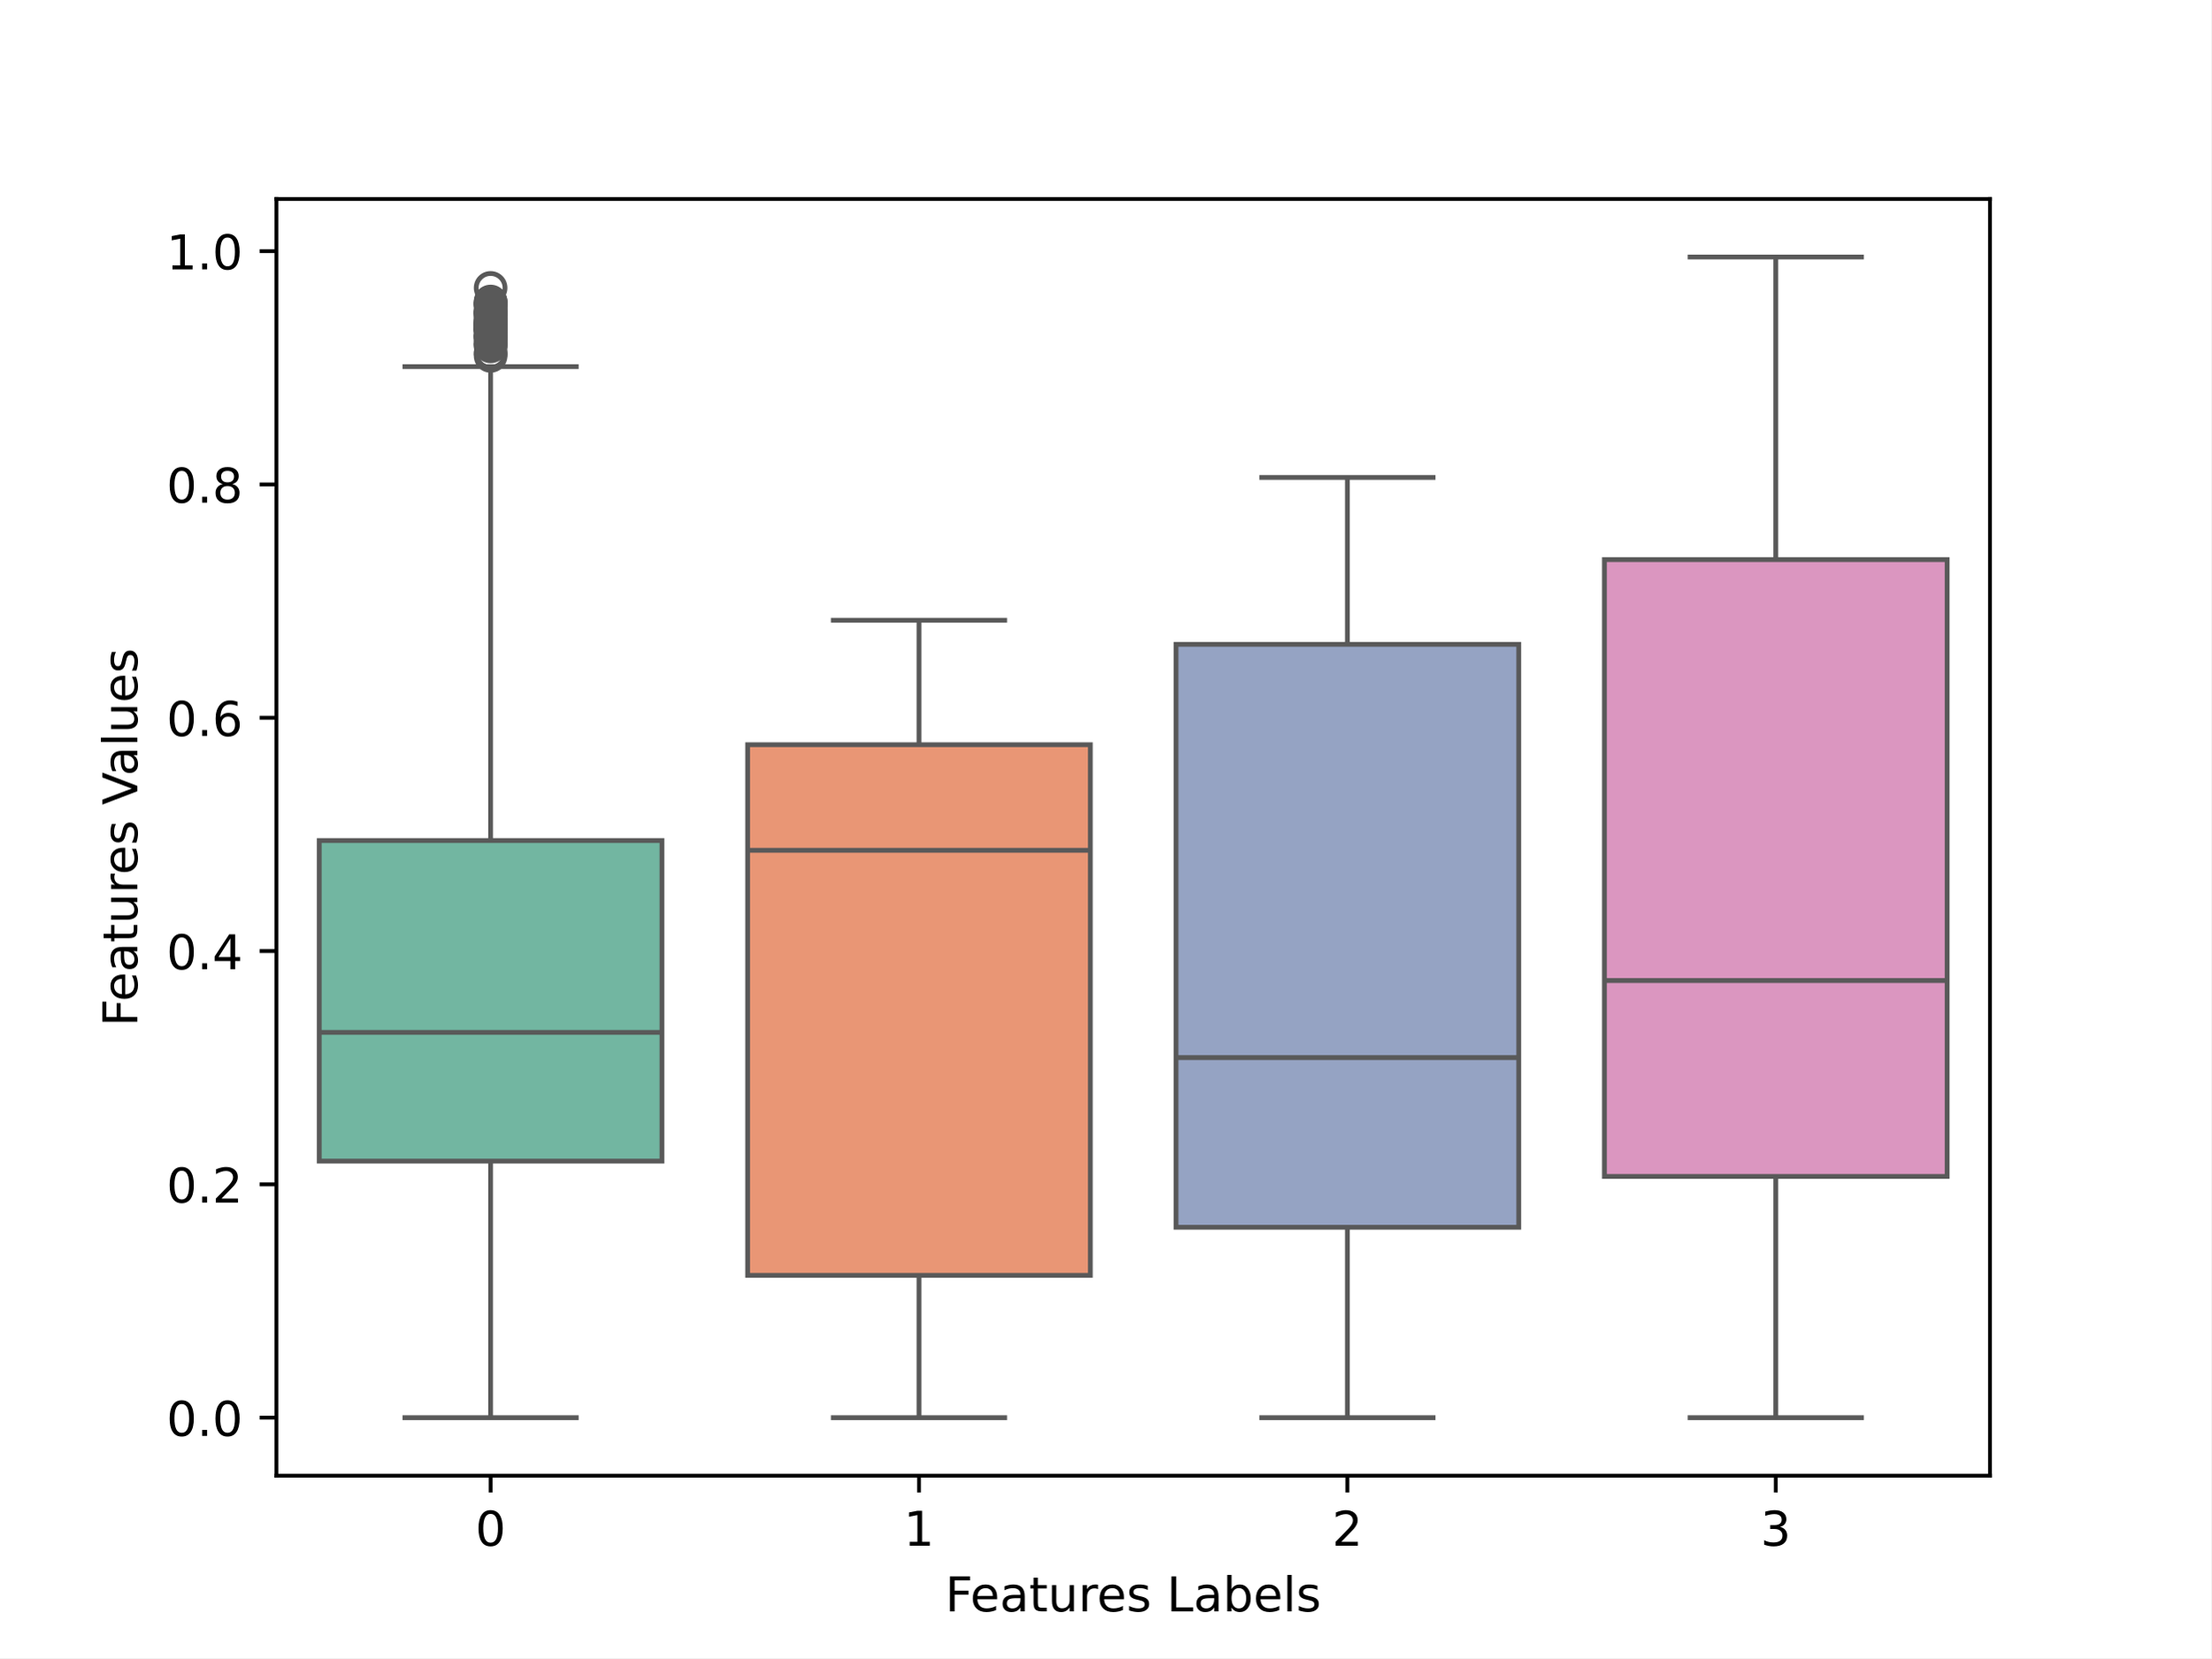
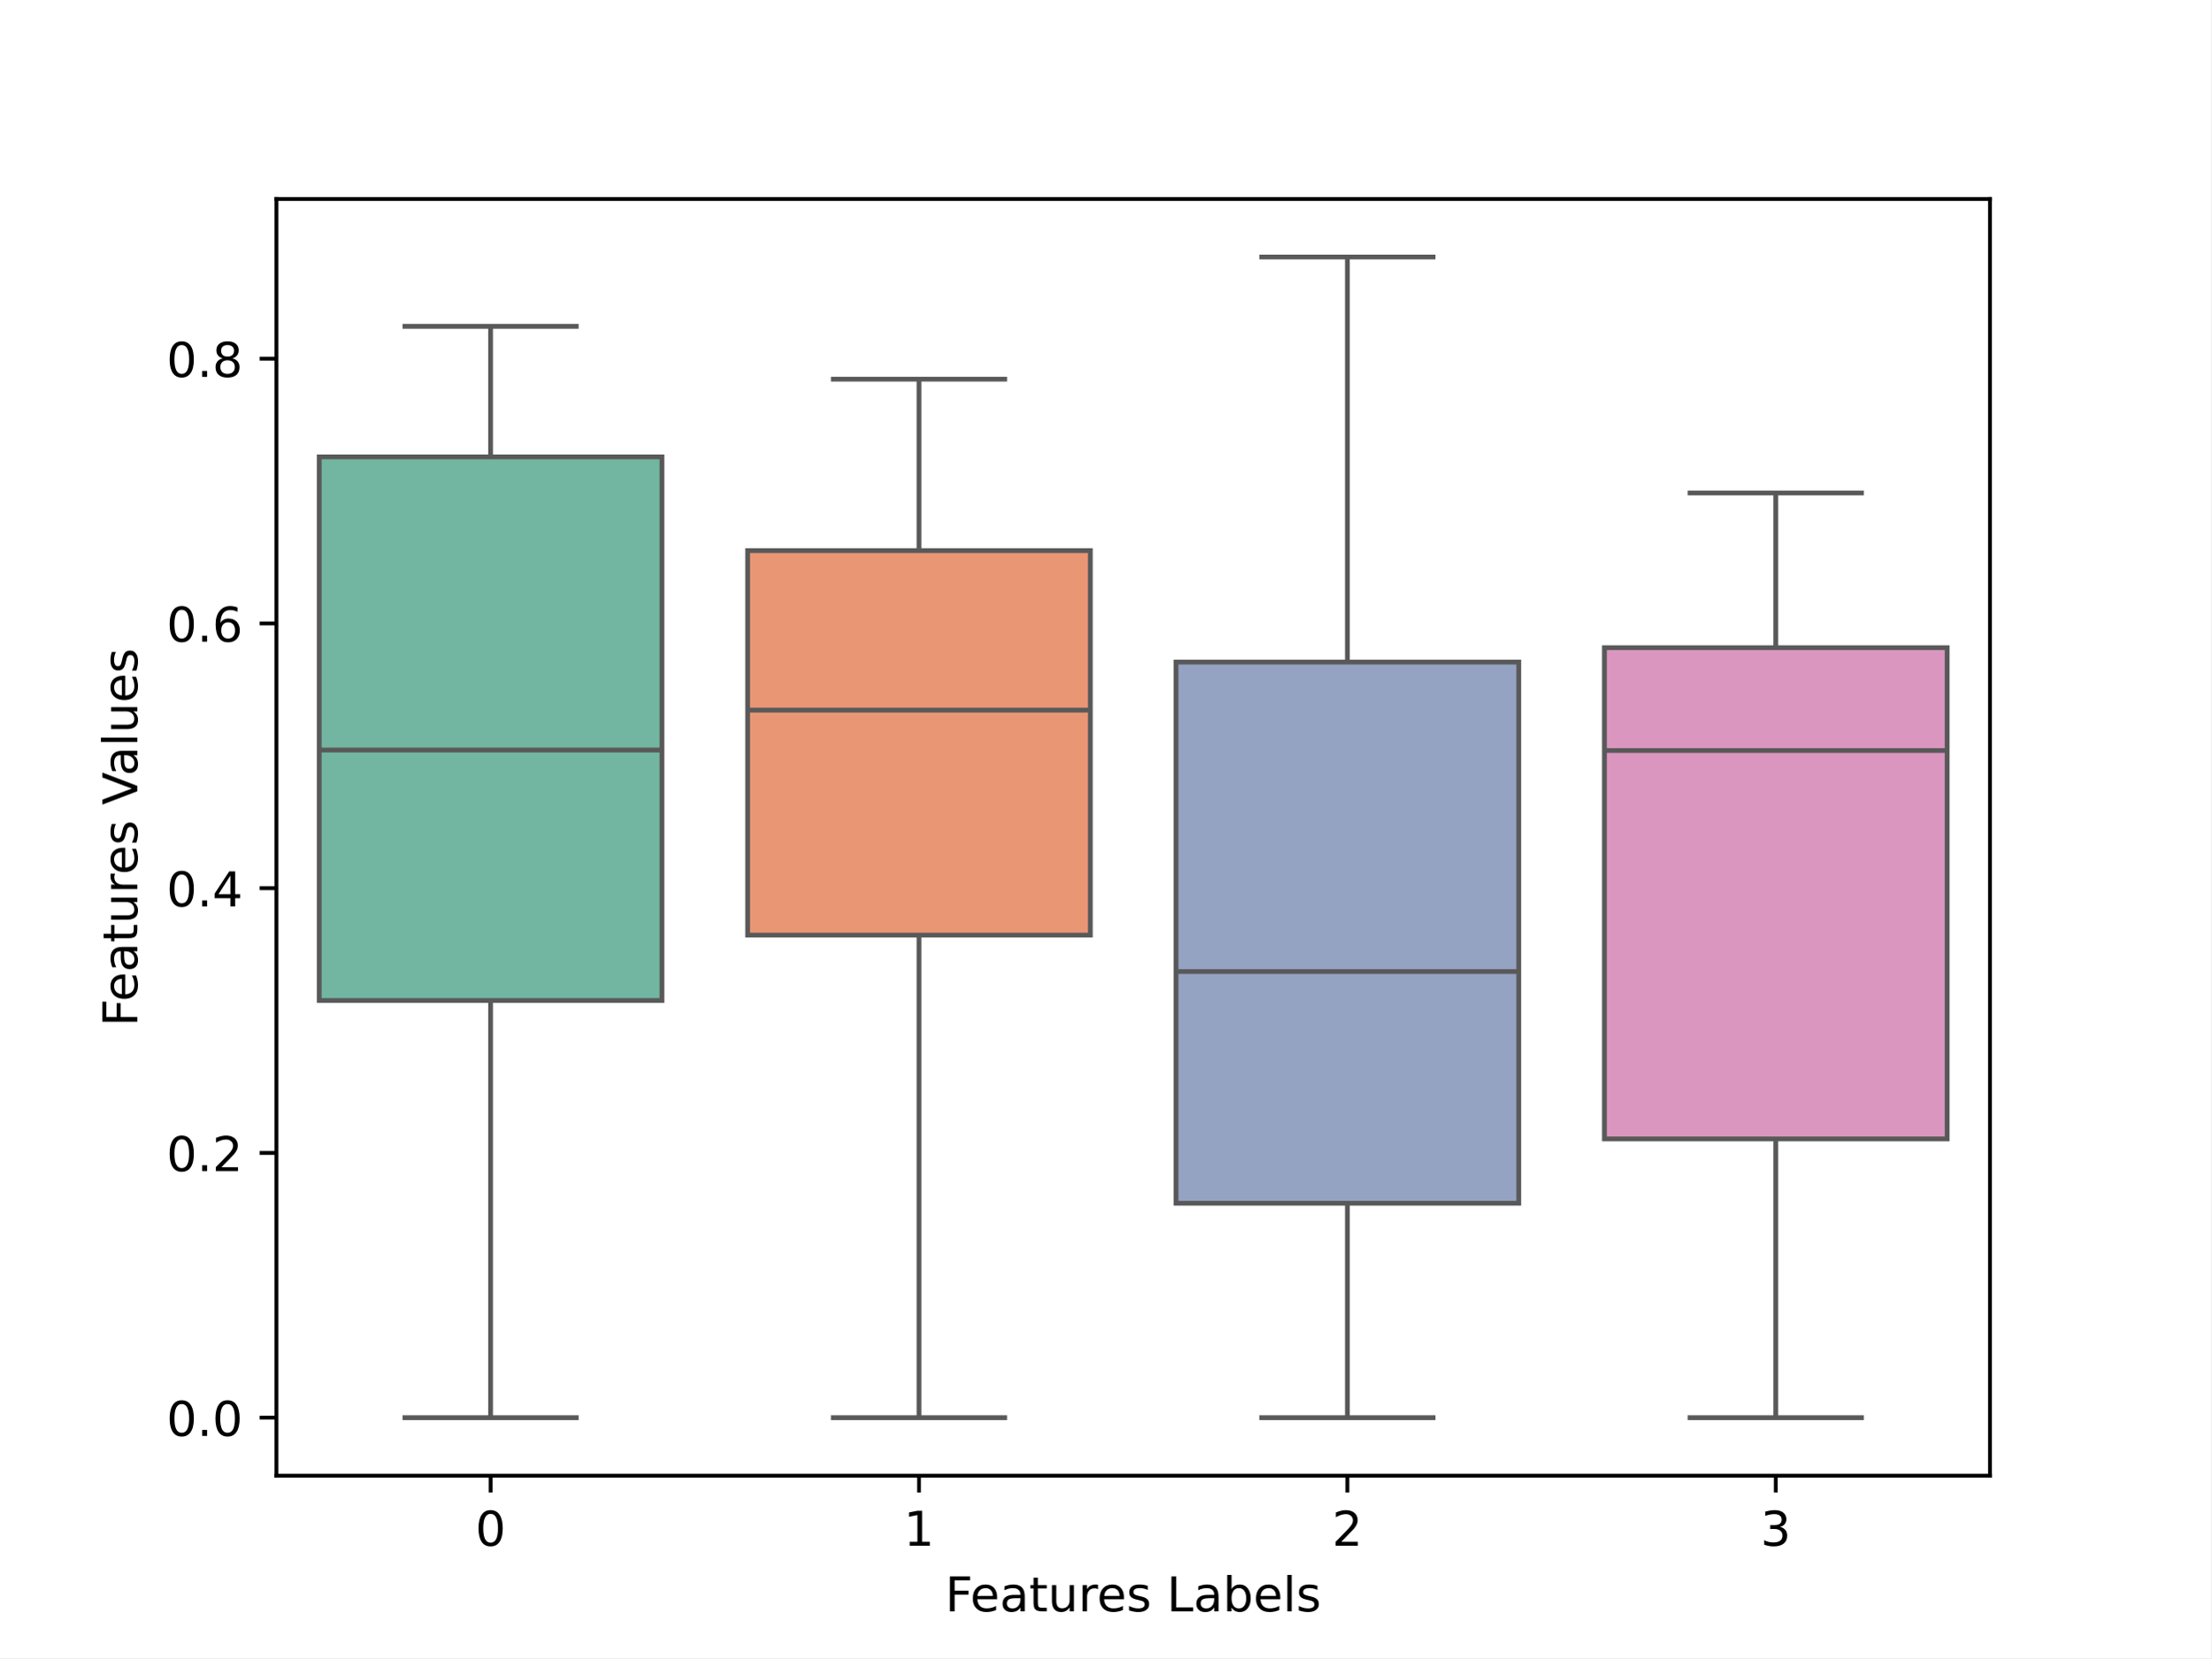
<svg xmlns="http://www.w3.org/2000/svg" xmlns:xlink="http://www.w3.org/1999/xlink" width="460.8pt" height="345.6pt" viewBox="0 0 460.8 345.6" version="1.1">
  <defs>
    <style type="text/css">*{stroke-linejoin: round; stroke-linecap: butt}</style>
  </defs>
  <g id="figure_1">
    <g id="patch_1">
      <path d="M 0 345.6  L 460.8 345.6  L 460.8 0  L 0 0  z " style="fill: #ffffff" />
    </g>
    <g id="axes_1">
      <g id="patch_2">
        <path d="M 57.6 307.584  L 414.72 307.584  L 414.72 41.472  L 57.6 41.472  z " style="fill: #ffffff" />
      </g>
      <g id="matplotlib.axis_1">
        <g id="xtick_1">
          <g id="line2d_1">
            <defs>
-               <path id="m1756893067" d="M 0 0  L 0 3.5  " style="stroke: #000000; stroke-width: 0.8" />
+               <path id="ma49310bba0" d="M 0 0  L 0 3.5  " style="stroke: #000000; stroke-width: 0.8" />
            </defs>
            <g>
-               <use xlink:href="#m1756893067" x="102.24" y="307.584" style="stroke: #000000; stroke-width: 0.8" />
+               <use xlink:href="#ma49310bba0" x="102.24" y="307.584" style="stroke: #000000; stroke-width: 0.8" />
            </g>
          </g>
          <g id="text_1">
            <g transform="translate(99.05875 322.1824) scale(0.1 -0.1)">
              <defs>
                <path id="DejaVuSans-30" d="M 2034 4250  Q 1547 4250 1301 3770  Q 1056 3291 1056 2328  Q 1056 1369 1301 889  Q 1547 409 2034 409  Q 2525 409 2770 889  Q 3016 1369 3016 2328  Q 3016 3291 2770 3770  Q 2525 4250 2034 4250  z M 2034 4750  Q 2819 4750 3233 4129  Q 3647 3509 3647 2328  Q 3647 1150 3233 529  Q 2819 -91 2034 -91  Q 1250 -91 836 529  Q 422 1150 422 2328  Q 422 3509 836 4129  Q 1250 4750 2034 4750  z " transform="scale(0.015625)" />
              </defs>
              <use xlink:href="#DejaVuSans-30" />
            </g>
          </g>
        </g>
        <g id="xtick_2">
          <g id="line2d_2">
            <g>
-               <use xlink:href="#m1756893067" x="191.52" y="307.584" style="stroke: #000000; stroke-width: 0.8" />
+               <use xlink:href="#ma49310bba0" x="191.52" y="307.584" style="stroke: #000000; stroke-width: 0.8" />
            </g>
          </g>
          <g id="text_2">
            <g transform="translate(188.3388 322.1824) scale(0.1 -0.1)">
              <defs>
                <path id="DejaVuSans-31" d="M 794 531  L 1825 531  L 1825 4091  L 703 3866  L 703 4441  L 1819 4666  L 2450 4666  L 2450 531  L 3481 531  L 3481 0  L 794 0  L 794 531  z " transform="scale(0.015625)" />
              </defs>
              <use xlink:href="#DejaVuSans-31" />
            </g>
          </g>
        </g>
        <g id="xtick_3">
          <g id="line2d_3">
            <g>
-               <use xlink:href="#m1756893067" x="280.8" y="307.584" style="stroke: #000000; stroke-width: 0.8" />
+               <use xlink:href="#ma49310bba0" x="280.8" y="307.584" style="stroke: #000000; stroke-width: 0.8" />
            </g>
          </g>
          <g id="text_3">
            <g transform="translate(277.6187 322.1824) scale(0.1 -0.1)">
              <defs>
                <path id="DejaVuSans-32" d="M 1228 531  L 3431 531  L 3431 0  L 469 0  L 469 531  Q 828 903 1448 1529  Q 2069 2156 2228 2338  Q 2531 2678 2651 2914  Q 2772 3150 2772 3378  Q 2772 3750 2511 3984  Q 2250 4219 1831 4219  Q 1534 4219 1204 4116  Q 875 4013 500 3803  L 500 4441  Q 881 4594 1212 4672  Q 1544 4750 1819 4750  Q 2544 4750 2975 4387  Q 3406 4025 3406 3419  Q 3406 3131 3298 2873  Q 3191 2616 2906 2266  Q 2828 2175 2409 1742  Q 1991 1309 1228 531  z " transform="scale(0.015625)" />
              </defs>
              <use xlink:href="#DejaVuSans-32" />
            </g>
          </g>
        </g>
        <g id="xtick_4">
          <g id="line2d_4">
            <g>
-               <use xlink:href="#m1756893067" x="370.08" y="307.584" style="stroke: #000000; stroke-width: 0.8" />
+               <use xlink:href="#ma49310bba0" x="370.08" y="307.584" style="stroke: #000000; stroke-width: 0.8" />
            </g>
          </g>
          <g id="text_4">
            <g transform="translate(366.8988 322.1824) scale(0.1 -0.1)">
              <defs>
                <path id="DejaVuSans-33" d="M 2597 2516  Q 3050 2419 3304 2112  Q 3559 1806 3559 1356  Q 3559 666 3084 287  Q 2609 -91 1734 -91  Q 1441 -91 1130 -33  Q 819 25 488 141  L 488 750  Q 750 597 1062 519  Q 1375 441 1716 441  Q 2309 441 2620 675  Q 2931 909 2931 1356  Q 2931 1769 2642 2001  Q 2353 2234 1838 2234  L 1294 2234  L 1294 2753  L 1863 2753  Q 2328 2753 2575 2939  Q 2822 3125 2822 3475  Q 2822 3834 2567 4026  Q 2313 4219 1838 4219  Q 1578 4219 1281 4162  Q 984 4106 628 3988  L 628 4550  Q 988 4650 1302 4700  Q 1616 4750 1894 4750  Q 2613 4750 3031 4423  Q 3450 4097 3450 3541  Q 3450 3153 3228 2886  Q 3006 2619 2597 2516  z " transform="scale(0.015625)" />
              </defs>
              <use xlink:href="#DejaVuSans-33" />
            </g>
          </g>
        </g>
        <g id="text_5">
          <g transform="translate(196.9819 335.8606) scale(0.1 -0.1)">
            <defs>
              <path id="DejaVuSans-46" d="M 628 4666  L 3309 4666  L 3309 4134  L 1259 4134  L 1259 2759  L 3109 2759  L 3109 2228  L 1259 2228  L 1259 0  L 628 0  L 628 4666  z " transform="scale(0.015625)" />
              <path id="DejaVuSans-65" d="M 3597 1894  L 3597 1613  L 953 1613  Q 991 1019 1311 708  Q 1631 397 2203 397  Q 2534 397 2845 478  Q 3156 559 3463 722  L 3463 178  Q 3153 47 2828 -22  Q 2503 -91 2169 -91  Q 1331 -91 842 396  Q 353 884 353 1716  Q 353 2575 817 3079  Q 1281 3584 2069 3584  Q 2775 3584 3186 3129  Q 3597 2675 3597 1894  z M 3022 2063  Q 3016 2534 2758 2815  Q 2500 3097 2075 3097  Q 1594 3097 1305 2825  Q 1016 2553 972 2059  L 3022 2063  z " transform="scale(0.015625)" />
              <path id="DejaVuSans-61" d="M 2194 1759  Q 1497 1759 1228 1600  Q 959 1441 959 1056  Q 959 750 1161 570  Q 1363 391 1709 391  Q 2188 391 2477 730  Q 2766 1069 2766 1631  L 2766 1759  L 2194 1759  z M 3341 1997  L 3341 0  L 2766 0  L 2766 531  Q 2569 213 2275 61  Q 1981 -91 1556 -91  Q 1019 -91 701 211  Q 384 513 384 1019  Q 384 1609 779 1909  Q 1175 2209 1959 2209  L 2766 2209  L 2766 2266  Q 2766 2663 2505 2880  Q 2244 3097 1772 3097  Q 1472 3097 1187 3025  Q 903 2953 641 2809  L 641 3341  Q 956 3463 1253 3523  Q 1550 3584 1831 3584  Q 2591 3584 2966 3190  Q 3341 2797 3341 1997  z " transform="scale(0.015625)" />
              <path id="DejaVuSans-74" d="M 1172 4494  L 1172 3500  L 2356 3500  L 2356 3053  L 1172 3053  L 1172 1153  Q 1172 725 1289 603  Q 1406 481 1766 481  L 2356 481  L 2356 0  L 1766 0  Q 1100 0 847 248  Q 594 497 594 1153  L 594 3053  L 172 3053  L 172 3500  L 594 3500  L 594 4494  L 1172 4494  z " transform="scale(0.015625)" />
              <path id="DejaVuSans-75" d="M 544 1381  L 544 3500  L 1119 3500  L 1119 1403  Q 1119 906 1312 657  Q 1506 409 1894 409  Q 2359 409 2629 706  Q 2900 1003 2900 1516  L 2900 3500  L 3475 3500  L 3475 0  L 2900 0  L 2900 538  Q 2691 219 2414 64  Q 2138 -91 1772 -91  Q 1169 -91 856 284  Q 544 659 544 1381  z M 1991 3584  L 1991 3584  z " transform="scale(0.015625)" />
              <path id="DejaVuSans-72" d="M 2631 2963  Q 2534 3019 2420 3045  Q 2306 3072 2169 3072  Q 1681 3072 1420 2755  Q 1159 2438 1159 1844  L 1159 0  L 581 0  L 581 3500  L 1159 3500  L 1159 2956  Q 1341 3275 1631 3429  Q 1922 3584 2338 3584  Q 2397 3584 2469 3576  Q 2541 3569 2628 3553  L 2631 2963  z " transform="scale(0.015625)" />
              <path id="DejaVuSans-73" d="M 2834 3397  L 2834 2853  Q 2591 2978 2328 3040  Q 2066 3103 1784 3103  Q 1356 3103 1142 2972  Q 928 2841 928 2578  Q 928 2378 1081 2264  Q 1234 2150 1697 2047  L 1894 2003  Q 2506 1872 2764 1633  Q 3022 1394 3022 966  Q 3022 478 2636 193  Q 2250 -91 1575 -91  Q 1294 -91 989 -36  Q 684 19 347 128  L 347 722  Q 666 556 975 473  Q 1284 391 1588 391  Q 1994 391 2212 530  Q 2431 669 2431 922  Q 2431 1156 2273 1281  Q 2116 1406 1581 1522  L 1381 1569  Q 847 1681 609 1914  Q 372 2147 372 2553  Q 372 3047 722 3315  Q 1072 3584 1716 3584  Q 2034 3584 2315 3537  Q 2597 3491 2834 3397  z " transform="scale(0.015625)" />
              <path id="DejaVuSans-20" transform="scale(0.015625)" />
              <path id="DejaVuSans-4c" d="M 628 4666  L 1259 4666  L 1259 531  L 3531 531  L 3531 0  L 628 0  L 628 4666  z " transform="scale(0.015625)" />
              <path id="DejaVuSans-62" d="M 3116 1747  Q 3116 2381 2855 2742  Q 2594 3103 2138 3103  Q 1681 3103 1420 2742  Q 1159 2381 1159 1747  Q 1159 1113 1420 752  Q 1681 391 2138 391  Q 2594 391 2855 752  Q 3116 1113 3116 1747  z M 1159 2969  Q 1341 3281 1617 3432  Q 1894 3584 2278 3584  Q 2916 3584 3314 3078  Q 3713 2572 3713 1747  Q 3713 922 3314 415  Q 2916 -91 2278 -91  Q 1894 -91 1617 61  Q 1341 213 1159 525  L 1159 0  L 581 0  L 581 4863  L 1159 4863  L 1159 2969  z " transform="scale(0.015625)" />
              <path id="DejaVuSans-6c" d="M 603 4863  L 1178 4863  L 1178 0  L 603 0  L 603 4863  z " transform="scale(0.015625)" />
            </defs>
            <use xlink:href="#DejaVuSans-46" />
            <use xlink:href="#DejaVuSans-65" x="52.02" />
            <use xlink:href="#DejaVuSans-61" x="113.543" />
            <use xlink:href="#DejaVuSans-74" x="174.822" />
            <use xlink:href="#DejaVuSans-75" x="214.031" />
            <use xlink:href="#DejaVuSans-72" x="277.41" />
            <use xlink:href="#DejaVuSans-65" x="316.273" />
            <use xlink:href="#DejaVuSans-73" x="377.797" />
            <use xlink:href="#DejaVuSans-20" x="429.896" />
            <use xlink:href="#DejaVuSans-4c" x="461.684" />
            <use xlink:href="#DejaVuSans-61" x="517.396" />
            <use xlink:href="#DejaVuSans-62" x="578.676" />
            <use xlink:href="#DejaVuSans-65" x="642.152" />
            <use xlink:href="#DejaVuSans-6c" x="703.676" />
            <use xlink:href="#DejaVuSans-73" x="731.459" />
          </g>
        </g>
      </g>
      <g id="matplotlib.axis_2">
        <g id="ytick_1">
          <g id="line2d_5">
            <defs>
-               <path id="ma33efbda5d" d="M 0 0  L -3.5 0  " style="stroke: #000000; stroke-width: 0.8" />
+               <path id="m49fa95df78" d="M 0 0  L -3.5 0  " style="stroke: #000000; stroke-width: 0.8" />
            </defs>
            <g>
-               <use xlink:href="#ma33efbda5d" x="57.6" y="295.488" style="stroke: #000000; stroke-width: 0.8" />
+               <use xlink:href="#m49fa95df78" x="57.6" y="295.488" style="stroke: #000000; stroke-width: 0.8" />
            </g>
          </g>
          <g id="text_6">
            <g transform="translate(34.69687 299.2872) scale(0.1 -0.1)">
              <defs>
                <path id="DejaVuSans-2e" d="M 684 794  L 1344 794  L 1344 0  L 684 0  L 684 794  z " transform="scale(0.015625)" />
              </defs>
              <use xlink:href="#DejaVuSans-30" />
              <use xlink:href="#DejaVuSans-2e" x="63.623" />
              <use xlink:href="#DejaVuSans-30" x="95.41" />
            </g>
          </g>
        </g>
        <g id="ytick_2">
          <g id="line2d_6">
            <g>
-               <use xlink:href="#ma33efbda5d" x="57.6" y="246.858" style="stroke: #000000; stroke-width: 0.8" />
+               <use xlink:href="#m49fa95df78" x="57.6" y="240.305" style="stroke: #000000; stroke-width: 0.8" />
            </g>
          </g>
          <g id="text_7">
-             <g transform="translate(34.69687 250.6575) scale(0.1 -0.1)">
+             <g transform="translate(34.69687 244.1043) scale(0.1 -0.1)">
              <use xlink:href="#DejaVuSans-30" />
              <use xlink:href="#DejaVuSans-2e" x="63.623" />
              <use xlink:href="#DejaVuSans-32" x="95.41" />
            </g>
          </g>
        </g>
        <g id="ytick_3">
          <g id="line2d_7">
            <g>
-               <use xlink:href="#ma33efbda5d" x="57.6" y="198.229" style="stroke: #000000; stroke-width: 0.8" />
+               <use xlink:href="#m49fa95df78" x="57.6" y="185.122" style="stroke: #000000; stroke-width: 0.8" />
            </g>
          </g>
          <g id="text_8">
-             <g transform="translate(34.69687 202.0279) scale(0.1 -0.1)">
+             <g transform="translate(34.69687 188.9214) scale(0.1 -0.1)">
              <defs>
                <path id="DejaVuSans-34" d="M 2419 4116  L 825 1625  L 2419 1625  L 2419 4116  z M 2253 4666  L 3047 4666  L 3047 1625  L 3713 1625  L 3713 1100  L 3047 1100  L 3047 0  L 2419 0  L 2419 1100  L 313 1100  L 313 1709  L 2253 4666  z " transform="scale(0.015625)" />
              </defs>
              <use xlink:href="#DejaVuSans-30" />
              <use xlink:href="#DejaVuSans-2e" x="63.623" />
              <use xlink:href="#DejaVuSans-34" x="95.41" />
            </g>
          </g>
        </g>
        <g id="ytick_4">
          <g id="line2d_8">
            <g>
-               <use xlink:href="#ma33efbda5d" x="57.6" y="149.599" style="stroke: #000000; stroke-width: 0.8" />
+               <use xlink:href="#m49fa95df78" x="57.6" y="129.939" style="stroke: #000000; stroke-width: 0.8" />
            </g>
          </g>
          <g id="text_9">
-             <g transform="translate(34.69687 153.3982) scale(0.1 -0.1)">
+             <g transform="translate(34.69687 133.7385) scale(0.1 -0.1)">
              <defs>
                <path id="DejaVuSans-36" d="M 2113 2584  Q 1688 2584 1439 2293  Q 1191 2003 1191 1497  Q 1191 994 1439 701  Q 1688 409 2113 409  Q 2538 409 2786 701  Q 3034 994 3034 1497  Q 3034 2003 2786 2293  Q 2538 2584 2113 2584  z M 3366 4563  L 3366 3988  Q 3128 4100 2886 4159  Q 2644 4219 2406 4219  Q 1781 4219 1451 3797  Q 1122 3375 1075 2522  Q 1259 2794 1537 2939  Q 1816 3084 2150 3084  Q 2853 3084 3261 2657  Q 3669 2231 3669 1497  Q 3669 778 3244 343  Q 2819 -91 2113 -91  Q 1303 -91 875 529  Q 447 1150 447 2328  Q 447 3434 972 4092  Q 1497 4750 2381 4750  Q 2619 4750 2861 4703  Q 3103 4656 3366 4563  z " transform="scale(0.015625)" />
              </defs>
              <use xlink:href="#DejaVuSans-30" />
              <use xlink:href="#DejaVuSans-2e" x="63.623" />
              <use xlink:href="#DejaVuSans-36" x="95.41" />
            </g>
          </g>
        </g>
        <g id="ytick_5">
          <g id="line2d_9">
            <g>
-               <use xlink:href="#ma33efbda5d" x="57.6" y="100.969" style="stroke: #000000; stroke-width: 0.8" />
+               <use xlink:href="#m49fa95df78" x="57.6" y="74.756" style="stroke: #000000; stroke-width: 0.8" />
            </g>
          </g>
          <g id="text_10">
-             <g transform="translate(34.69687 104.7685) scale(0.1 -0.1)">
+             <g transform="translate(34.69687 78.55553) scale(0.1 -0.1)">
              <defs>
                <path id="DejaVuSans-38" d="M 2034 2216  Q 1584 2216 1326 1975  Q 1069 1734 1069 1313  Q 1069 891 1326 650  Q 1584 409 2034 409  Q 2484 409 2743 651  Q 3003 894 3003 1313  Q 3003 1734 2745 1975  Q 2488 2216 2034 2216  z M 1403 2484  Q 997 2584 770 2862  Q 544 3141 544 3541  Q 544 4100 942 4425  Q 1341 4750 2034 4750  Q 2731 4750 3128 4425  Q 3525 4100 3525 3541  Q 3525 3141 3298 2862  Q 3072 2584 2669 2484  Q 3125 2378 3379 2068  Q 3634 1759 3634 1313  Q 3634 634 3220 271  Q 2806 -91 2034 -91  Q 1263 -91 848 271  Q 434 634 434 1313  Q 434 1759 690 2068  Q 947 2378 1403 2484  z M 1172 3481  Q 1172 3119 1398 2916  Q 1625 2713 2034 2713  Q 2441 2713 2670 2916  Q 2900 3119 2900 3481  Q 2900 3844 2670 4047  Q 2441 4250 2034 4250  Q 1625 4250 1398 4047  Q 1172 3844 1172 3481  z " transform="scale(0.015625)" />
              </defs>
              <use xlink:href="#DejaVuSans-30" />
              <use xlink:href="#DejaVuSans-2e" x="63.623" />
              <use xlink:href="#DejaVuSans-38" x="95.41" />
            </g>
          </g>
        </g>
-         <g id="ytick_6">
-           <g id="line2d_10">
-             <g>
-               <use xlink:href="#ma33efbda5d" x="57.6" y="52.34" style="stroke: #000000; stroke-width: 0.8" />
-             </g>
-           </g>
-           <g id="text_11">
-             <g transform="translate(34.69687 56.13887) scale(0.1 -0.1)">
-               <use xlink:href="#DejaVuSans-31" />
-               <use xlink:href="#DejaVuSans-2e" x="63.623" />
-               <use xlink:href="#DejaVuSans-30" x="95.41" />
-             </g>
-           </g>
-         </g>
-         <g id="text_12">
+         <g id="text_11">
          <g transform="translate(28.61719 213.9475) rotate(-90) scale(0.1 -0.1)">
            <defs>
              <path id="DejaVuSans-56" d="M 1831 0  L 50 4666  L 709 4666  L 2188 738  L 3669 4666  L 4325 4666  L 2547 0  L 1831 0  z " transform="scale(0.015625)" />
            </defs>
            <use xlink:href="#DejaVuSans-46" />
            <use xlink:href="#DejaVuSans-65" x="52.02" />
            <use xlink:href="#DejaVuSans-61" x="113.543" />
            <use xlink:href="#DejaVuSans-74" x="174.822" />
            <use xlink:href="#DejaVuSans-75" x="214.031" />
            <use xlink:href="#DejaVuSans-72" x="277.41" />
            <use xlink:href="#DejaVuSans-65" x="316.273" />
            <use xlink:href="#DejaVuSans-73" x="377.797" />
            <use xlink:href="#DejaVuSans-20" x="429.896" />
            <use xlink:href="#DejaVuSans-56" x="461.684" />
            <use xlink:href="#DejaVuSans-61" x="522.342" />
            <use xlink:href="#DejaVuSans-6c" x="583.621" />
            <use xlink:href="#DejaVuSans-75" x="611.404" />
            <use xlink:href="#DejaVuSans-65" x="674.783" />
            <use xlink:href="#DejaVuSans-73" x="736.307" />
          </g>
        </g>
      </g>
      <g id="patch_3">
-         <path d="M 66.528 242.013  L 137.952 242.013  L 137.952 175.193  L 66.528 175.193  L 66.528 242.013  z " clip-path="url(#p05bb22e345)" style="fill: #72b6a1; stroke: #595959; stroke-linejoin: miter" />
+         <path d="M 66.528 208.533  L 137.952 208.533  L 137.952 95.227  L 66.528 95.227  L 66.528 208.533  z " clip-path="url(#p467176bda4)" style="fill: #72b6a1; stroke: #595959; stroke-linejoin: miter" />
+       </g>
+       <g id="line2d_10">
+         <path d="M 102.24 208.533  L 102.24 295.488  " clip-path="url(#p467176bda4)" style="fill: none; stroke: #595959" />
      </g>
      <g id="line2d_11">
-         <path d="M 102.24 242.013  L 102.24 295.488  " clip-path="url(#p05bb22e345)" style="fill: none; stroke: #595959" />
+         <path d="M 102.24 95.227  L 102.24 68.013  " clip-path="url(#p467176bda4)" style="fill: none; stroke: #595959" />
      </g>
      <g id="line2d_12">
-         <path d="M 102.24 175.193  L 102.24 76.416  " clip-path="url(#p05bb22e345)" style="fill: none; stroke: #595959" />
+         <path d="M 84.384 295.488  L 120.096 295.488  " clip-path="url(#p467176bda4)" style="fill: none; stroke: #595959; stroke-linecap: square" />
      </g>
      <g id="line2d_13">
-         <path d="M 84.384 295.488  L 120.096 295.488  " clip-path="url(#p05bb22e345)" style="fill: none; stroke: #595959; stroke-linecap: square" />
-       </g>
-       <g id="line2d_14">
-         <path d="M 84.384 76.416  L 120.096 76.416  " clip-path="url(#p05bb22e345)" style="fill: none; stroke: #595959; stroke-linecap: square" />
+         <path d="M 84.384 68.013  L 120.096 68.013  " clip-path="url(#p467176bda4)" style="fill: none; stroke: #595959; stroke-linecap: square" />
+       </g>
+       <g id="line2d_14" />
+       <g id="patch_4">
+         <path d="M 155.808 194.904  L 227.232 194.904  L 227.232 114.76  L 155.808 114.76  L 155.808 194.904  z " clip-path="url(#p467176bda4)" style="fill: #e99675; stroke: #595959; stroke-linejoin: miter" />
      </g>
      <g id="line2d_15">
-         <defs>
-           <path id="m4115611bae" d="M 0 3  C 0.796 3 1.559 2.684 2.121 2.121  C 2.684 1.559 3 0.796 3 0  C 3 -0.796 2.684 -1.559 2.121 -2.121  C 1.559 -2.684 0.796 -3 0 -3  C -0.796 -3 -1.559 -2.684 -2.121 -2.121  C -2.684 -1.559 -3 -0.796 -3 0  C -3 0.796 -2.684 1.559 -2.121 2.121  C -1.559 2.684 -0.796 3 0 3  z " style="stroke: #595959" />
-         </defs>
-         <g clip-path="url(#p05bb22e345)">
-           <use xlink:href="#m4115611bae" x="102.24" y="65.679" style="fill-opacity: 0; stroke: #595959" />
-           <use xlink:href="#m4115611bae" x="102.24" y="67.256" style="fill-opacity: 0; stroke: #595959" />
-           <use xlink:href="#m4115611bae" x="102.24" y="74.181" style="fill-opacity: 0; stroke: #595959" />
-           <use xlink:href="#m4115611bae" x="102.24" y="68.385" style="fill-opacity: 0; stroke: #595959" />
-           <use xlink:href="#m4115611bae" x="102.24" y="62.836" style="fill-opacity: 0; stroke: #595959" />
-           <use xlink:href="#m4115611bae" x="102.24" y="72.195" style="fill-opacity: 0; stroke: #595959" />
-           <use xlink:href="#m4115611bae" x="102.24" y="67.489" style="fill-opacity: 0; stroke: #595959" />
-           <use xlink:href="#m4115611bae" x="102.24" y="68.892" style="fill-opacity: 0; stroke: #595959" />
-           <use xlink:href="#m4115611bae" x="102.24" y="63.396" style="fill-opacity: 0; stroke: #595959" />
-           <use xlink:href="#m4115611bae" x="102.24" y="68.601" style="fill-opacity: 0; stroke: #595959" />
-           <use xlink:href="#m4115611bae" x="102.24" y="68.438" style="fill-opacity: 0; stroke: #595959" />
-           <use xlink:href="#m4115611bae" x="102.24" y="68.986" style="fill-opacity: 0; stroke: #595959" />
-           <use xlink:href="#m4115611bae" x="102.24" y="63.081" style="fill-opacity: 0; stroke: #595959" />
-           <use xlink:href="#m4115611bae" x="102.24" y="66.1" style="fill-opacity: 0; stroke: #595959" />
-           <use xlink:href="#m4115611bae" x="102.24" y="65.72" style="fill-opacity: 0; stroke: #595959" />
-           <use xlink:href="#m4115611bae" x="102.24" y="71.855" style="fill-opacity: 0; stroke: #595959" />
-           <use xlink:href="#m4115611bae" x="102.24" y="69.65" style="fill-opacity: 0; stroke: #595959" />
-           <use xlink:href="#m4115611bae" x="102.24" y="70.244" style="fill-opacity: 0; stroke: #595959" />
-           <use xlink:href="#m4115611bae" x="102.24" y="67.097" style="fill-opacity: 0; stroke: #595959" />
-           <use xlink:href="#m4115611bae" x="102.24" y="68.776" style="fill-opacity: 0; stroke: #595959" />
-           <use xlink:href="#m4115611bae" x="102.24" y="67.027" style="fill-opacity: 0; stroke: #595959" />
-           <use xlink:href="#m4115611bae" x="102.24" y="63.912" style="fill-opacity: 0; stroke: #595959" />
-           <use xlink:href="#m4115611bae" x="102.24" y="70.232" style="fill-opacity: 0; stroke: #595959" />
-           <use xlink:href="#m4115611bae" x="102.24" y="66.869" style="fill-opacity: 0; stroke: #595959" />
-           <use xlink:href="#m4115611bae" x="102.24" y="63.312" style="fill-opacity: 0; stroke: #595959" />
-           <use xlink:href="#m4115611bae" x="102.24" y="67.526" style="fill-opacity: 0; stroke: #595959" />
-           <use xlink:href="#m4115611bae" x="102.24" y="70.108" style="fill-opacity: 0; stroke: #595959" />
-           <use xlink:href="#m4115611bae" x="102.24" y="62.988" style="fill-opacity: 0; stroke: #595959" />
-           <use xlink:href="#m4115611bae" x="102.24" y="73.638" style="fill-opacity: 0; stroke: #595959" />
-           <use xlink:href="#m4115611bae" x="102.24" y="63.467" style="fill-opacity: 0; stroke: #595959" />
-           <use xlink:href="#m4115611bae" x="102.24" y="67.881" style="fill-opacity: 0; stroke: #595959" />
-           <use xlink:href="#m4115611bae" x="102.24" y="71.518" style="fill-opacity: 0; stroke: #595959" />
-           <use xlink:href="#m4115611bae" x="102.24" y="60.002" style="fill-opacity: 0; stroke: #595959" />
-           <use xlink:href="#m4115611bae" x="102.24" y="65.018" style="fill-opacity: 0; stroke: #595959" />
-           <use xlink:href="#m4115611bae" x="102.24" y="68.843" style="fill-opacity: 0; stroke: #595959" />
-           <use xlink:href="#m4115611bae" x="102.24" y="70.641" style="fill-opacity: 0; stroke: #595959" />
-           <use xlink:href="#m4115611bae" x="102.24" y="71.366" style="fill-opacity: 0; stroke: #595959" />
-           <use xlink:href="#m4115611bae" x="102.24" y="63.712" style="fill-opacity: 0; stroke: #595959" />
-           <use xlink:href="#m4115611bae" x="102.24" y="73.586" style="fill-opacity: 0; stroke: #595959" />
-           <use xlink:href="#m4115611bae" x="102.24" y="67.51" style="fill-opacity: 0; stroke: #595959" />
-           <use xlink:href="#m4115611bae" x="102.24" y="68.85" style="fill-opacity: 0; stroke: #595959" />
-           <use xlink:href="#m4115611bae" x="102.24" y="67.922" style="fill-opacity: 0; stroke: #595959" />
-           <use xlink:href="#m4115611bae" x="102.24" y="64.745" style="fill-opacity: 0; stroke: #595959" />
-           <use xlink:href="#m4115611bae" x="102.24" y="68.49" style="fill-opacity: 0; stroke: #595959" />
-           <use xlink:href="#m4115611bae" x="102.24" y="70.723" style="fill-opacity: 0; stroke: #595959" />
-           <use xlink:href="#m4115611bae" x="102.24" y="65.306" style="fill-opacity: 0; stroke: #595959" />
-           <use xlink:href="#m4115611bae" x="102.24" y="64.762" style="fill-opacity: 0; stroke: #595959" />
-           <use xlink:href="#m4115611bae" x="102.24" y="66.815" style="fill-opacity: 0; stroke: #595959" />
-           <use xlink:href="#m4115611bae" x="102.24" y="64.956" style="fill-opacity: 0; stroke: #595959" />
-           <use xlink:href="#m4115611bae" x="102.24" y="69.885" style="fill-opacity: 0; stroke: #595959" />
-           <use xlink:href="#m4115611bae" x="102.24" y="67.742" style="fill-opacity: 0; stroke: #595959" />
-           <use xlink:href="#m4115611bae" x="102.24" y="68.18" style="fill-opacity: 0; stroke: #595959" />
-           <use xlink:href="#m4115611bae" x="102.24" y="67.892" style="fill-opacity: 0; stroke: #595959" />
-           <use xlink:href="#m4115611bae" x="102.24" y="65.352" style="fill-opacity: 0; stroke: #595959" />
-           <use xlink:href="#m4115611bae" x="102.24" y="71.929" style="fill-opacity: 0; stroke: #595959" />
-           <use xlink:href="#m4115611bae" x="102.24" y="69.912" style="fill-opacity: 0; stroke: #595959" />
-           <use xlink:href="#m4115611bae" x="102.24" y="66.424" style="fill-opacity: 0; stroke: #595959" />
-           <use xlink:href="#m4115611bae" x="102.24" y="65.295" style="fill-opacity: 0; stroke: #595959" />
-         </g>
-       </g>
-       <g id="patch_4">
-         <path d="M 155.808 265.824  L 227.232 265.824  L 227.232 155.217  L 155.808 155.217  L 155.808 265.824  z " clip-path="url(#p05bb22e345)" style="fill: #e99675; stroke: #595959; stroke-linejoin: miter" />
+         <path d="M 191.52 194.904  L 191.52 295.488  " clip-path="url(#p467176bda4)" style="fill: none; stroke: #595959" />
      </g>
      <g id="line2d_16">
-         <path d="M 191.52 265.824  L 191.52 295.488  " clip-path="url(#p05bb22e345)" style="fill: none; stroke: #595959" />
+         <path d="M 191.52 114.76  L 191.52 79.028  " clip-path="url(#p467176bda4)" style="fill: none; stroke: #595959" />
      </g>
      <g id="line2d_17">
-         <path d="M 191.52 155.217  L 191.52 129.275  " clip-path="url(#p05bb22e345)" style="fill: none; stroke: #595959" />
+         <path d="M 173.664 295.488  L 209.376 295.488  " clip-path="url(#p467176bda4)" style="fill: none; stroke: #595959; stroke-linecap: square" />
      </g>
      <g id="line2d_18">
-         <path d="M 173.664 295.488  L 209.376 295.488  " clip-path="url(#p05bb22e345)" style="fill: none; stroke: #595959; stroke-linecap: square" />
-       </g>
-       <g id="line2d_19">
-         <path d="M 173.664 129.275  L 209.376 129.275  " clip-path="url(#p05bb22e345)" style="fill: none; stroke: #595959; stroke-linecap: square" />
-       </g>
-       <g id="line2d_20" />
+         <path d="M 173.664 79.028  L 209.376 79.028  " clip-path="url(#p467176bda4)" style="fill: none; stroke: #595959; stroke-linecap: square" />
+       </g>
+       <g id="line2d_19" />
      <g id="patch_5">
-         <path d="M 245.088 255.803  L 316.512 255.803  L 316.512 134.299  L 245.088 134.299  L 245.088 255.803  z " clip-path="url(#p05bb22e345)" style="fill: #95a3c3; stroke: #595959; stroke-linejoin: miter" />
+         <path d="M 245.088 250.793  L 316.512 250.793  L 316.512 137.999  L 245.088 137.999  L 245.088 250.793  z " clip-path="url(#p467176bda4)" style="fill: #95a3c3; stroke: #595959; stroke-linejoin: miter" />
+       </g>
+       <g id="line2d_20">
+         <path d="M 280.8 250.793  L 280.8 295.488  " clip-path="url(#p467176bda4)" style="fill: none; stroke: #595959" />
      </g>
      <g id="line2d_21">
-         <path d="M 280.8 255.803  L 280.8 295.488  " clip-path="url(#p05bb22e345)" style="fill: none; stroke: #595959" />
+         <path d="M 280.8 137.999  L 280.8 53.568  " clip-path="url(#p467176bda4)" style="fill: none; stroke: #595959" />
      </g>
      <g id="line2d_22">
-         <path d="M 280.8 134.299  L 280.8 99.518  " clip-path="url(#p05bb22e345)" style="fill: none; stroke: #595959" />
+         <path d="M 262.944 295.488  L 298.656 295.488  " clip-path="url(#p467176bda4)" style="fill: none; stroke: #595959; stroke-linecap: square" />
      </g>
      <g id="line2d_23">
-         <path d="M 262.944 295.488  L 298.656 295.488  " clip-path="url(#p05bb22e345)" style="fill: none; stroke: #595959; stroke-linecap: square" />
-       </g>
-       <g id="line2d_24">
-         <path d="M 262.944 99.518  L 298.656 99.518  " clip-path="url(#p05bb22e345)" style="fill: none; stroke: #595959; stroke-linecap: square" />
-       </g>
-       <g id="line2d_25" />
+         <path d="M 262.944 53.568  L 298.656 53.568  " clip-path="url(#p467176bda4)" style="fill: none; stroke: #595959; stroke-linecap: square" />
+       </g>
+       <g id="line2d_24" />
      <g id="patch_6">
-         <path d="M 334.368 245.204  L 405.792 245.204  L 405.792 116.638  L 334.368 116.638  L 334.368 245.204  z " clip-path="url(#p05bb22e345)" style="fill: #db96c0; stroke: #595959; stroke-linejoin: miter" />
+         <path d="M 334.368 237.385  L 405.792 237.385  L 405.792 134.996  L 334.368 134.996  L 334.368 237.385  z " clip-path="url(#p467176bda4)" style="fill: #db96c0; stroke: #595959; stroke-linejoin: miter" />
+       </g>
+       <g id="line2d_25">
+         <path d="M 370.08 237.385  L 370.08 295.488  " clip-path="url(#p467176bda4)" style="fill: none; stroke: #595959" />
      </g>
      <g id="line2d_26">
-         <path d="M 370.08 245.204  L 370.08 295.488  " clip-path="url(#p05bb22e345)" style="fill: none; stroke: #595959" />
+         <path d="M 370.08 134.996  L 370.08 102.744  " clip-path="url(#p467176bda4)" style="fill: none; stroke: #595959" />
      </g>
      <g id="line2d_27">
-         <path d="M 370.08 116.638  L 370.08 53.568  " clip-path="url(#p05bb22e345)" style="fill: none; stroke: #595959" />
+         <path d="M 352.224 295.488  L 387.936 295.488  " clip-path="url(#p467176bda4)" style="fill: none; stroke: #595959; stroke-linecap: square" />
      </g>
      <g id="line2d_28">
-         <path d="M 352.224 295.488  L 387.936 295.488  " clip-path="url(#p05bb22e345)" style="fill: none; stroke: #595959; stroke-linecap: square" />
-       </g>
-       <g id="line2d_29">
-         <path d="M 352.224 53.568  L 387.936 53.568  " clip-path="url(#p05bb22e345)" style="fill: none; stroke: #595959; stroke-linecap: square" />
-       </g>
-       <g id="line2d_30" />
+         <path d="M 352.224 102.744  L 387.936 102.744  " clip-path="url(#p467176bda4)" style="fill: none; stroke: #595959; stroke-linecap: square" />
+       </g>
+       <g id="line2d_29" />
+       <g id="line2d_30">
+         <path d="M 66.528 156.329  L 137.952 156.329  " clip-path="url(#p467176bda4)" style="fill: none; stroke: #595959" />
+       </g>
      <g id="line2d_31">
-         <path d="M 66.528 215.183  L 137.952 215.183  " clip-path="url(#p05bb22e345)" style="fill: none; stroke: #595959" />
+         <path d="M 155.808 148.008  L 227.232 148.008  " clip-path="url(#p467176bda4)" style="fill: none; stroke: #595959" />
      </g>
      <g id="line2d_32">
-         <path d="M 155.808 177.231  L 227.232 177.231  " clip-path="url(#p05bb22e345)" style="fill: none; stroke: #595959" />
+         <path d="M 245.088 202.503  L 316.512 202.503  " clip-path="url(#p467176bda4)" style="fill: none; stroke: #595959" />
      </g>
      <g id="line2d_33">
-         <path d="M 245.088 220.434  L 316.512 220.434  " clip-path="url(#p05bb22e345)" style="fill: none; stroke: #595959" />
-       </g>
-       <g id="line2d_34">
-         <path d="M 334.368 204.375  L 405.792 204.375  " clip-path="url(#p05bb22e345)" style="fill: none; stroke: #595959" />
+         <path d="M 334.368 156.431  L 405.792 156.431  " clip-path="url(#p467176bda4)" style="fill: none; stroke: #595959" />
      </g>
      <g id="patch_7">
        <path d="M 57.6 307.584  L 57.6 41.472  " style="fill: none; stroke: #000000; stroke-width: 0.8; stroke-linejoin: miter; stroke-linecap: square" />
      </g>
      <g id="patch_8">
        <path d="M 414.72 307.584  L 414.72 41.472  " style="fill: none; stroke: #000000; stroke-width: 0.8; stroke-linejoin: miter; stroke-linecap: square" />
      </g>
      <g id="patch_9">
        <path d="M 57.6 307.584  L 414.72 307.584  " style="fill: none; stroke: #000000; stroke-width: 0.8; stroke-linejoin: miter; stroke-linecap: square" />
      </g>
      <g id="patch_10">
        <path d="M 57.6 41.472  L 414.72 41.472  " style="fill: none; stroke: #000000; stroke-width: 0.8; stroke-linejoin: miter; stroke-linecap: square" />
      </g>
    </g>
  </g>
  <defs>
-     <clipPath id="p05bb22e345">
+     <clipPath id="p467176bda4">
      <rect x="57.6" y="41.472" width="357.12" height="266.112" />
    </clipPath>
  </defs>
</svg>
